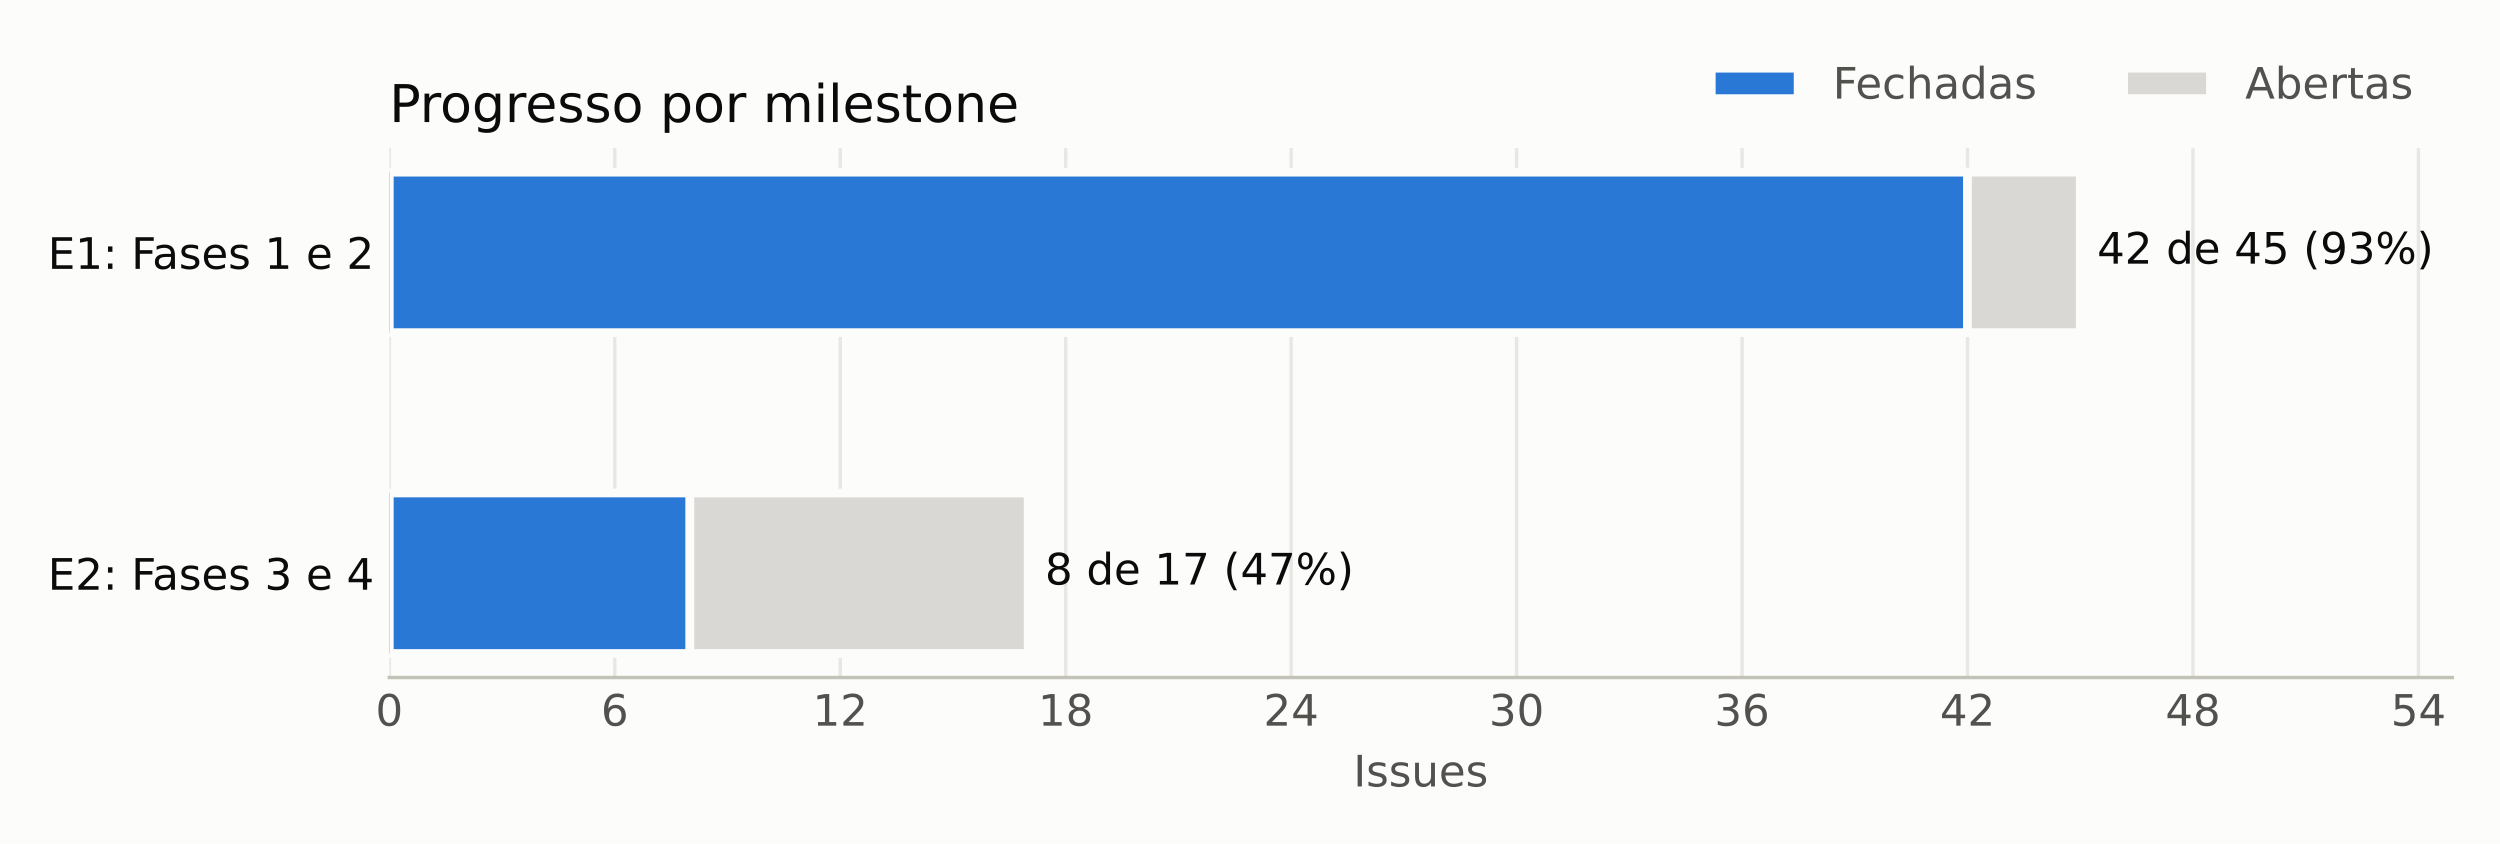
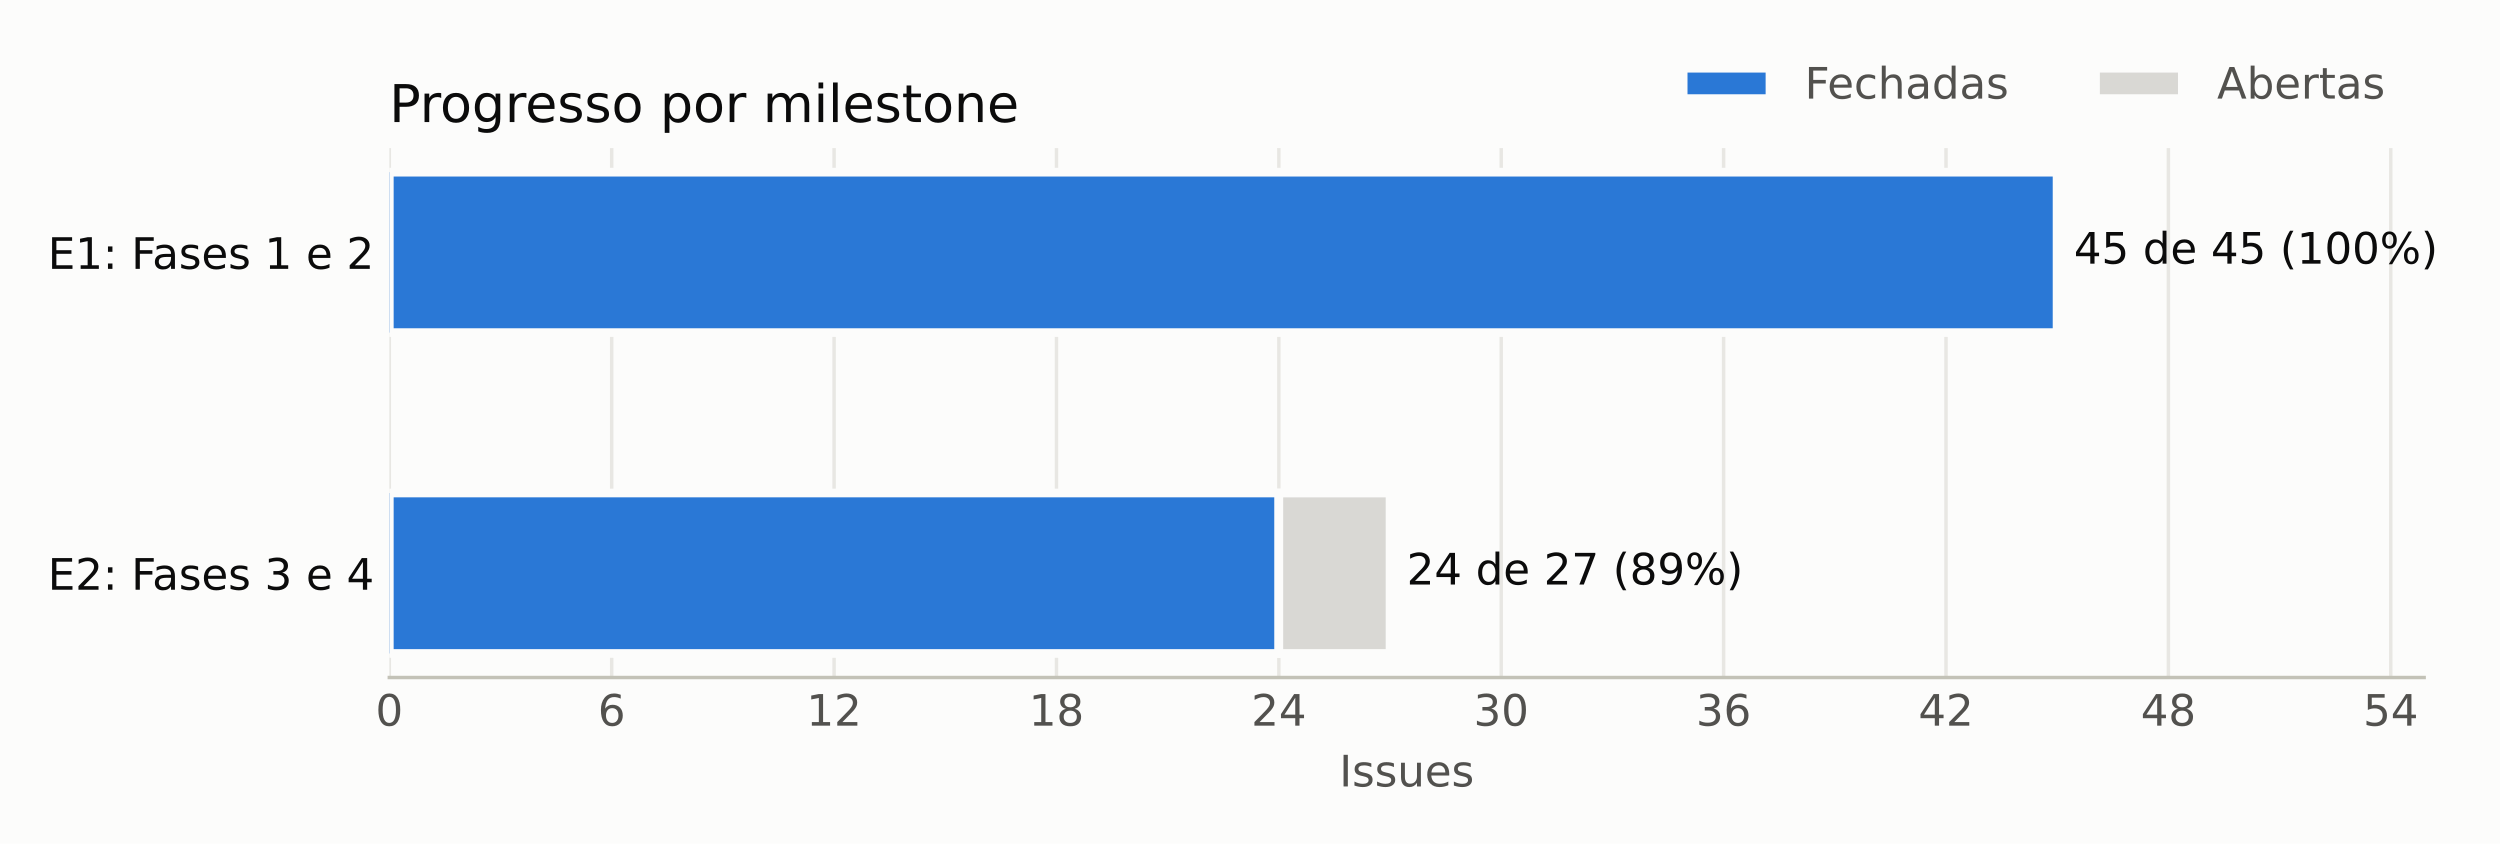
<svg xmlns="http://www.w3.org/2000/svg" xmlns:xlink="http://www.w3.org/1999/xlink" width="576pt" height="194.4pt" viewBox="0 0 576 194.4" version="1.1">
  <defs>
    <style type="text/css">*{stroke-linejoin: round; stroke-linecap: butt}</style>
  </defs>
  <g id="figure_1">
    <g id="patch_1">
      <path d="M 0 194.4  L 576 194.4  L 576 0  L 0 0  z " style="fill: #fcfcfb" />
    </g>
    <g id="axes_1">
      <g id="patch_2">
-         <path d="M 89.698 156.1  L 564.999 156.1  L 564.999 34.122  L 89.698 34.122  z " style="fill: #fcfcfb" />
+         <path d="M 89.698 156.1  L 558.519 156.1  L 558.519 34.122  L 89.698 34.122  z " style="fill: #fcfcfb" />
      </g>
      <g id="matplotlib.axis_1">
        <g id="xtick_1">
          <g id="line2d_1">
-             <path d="M 89.698 156.1  L 89.698 34.122  " clip-path="url(#pecab072fe0)" style="fill: none; stroke: #e8e7e3; stroke-width: 0.8; stroke-linecap: square" />
+             <path d="M 89.698 156.1  L 89.698 34.122  " clip-path="url(#pfed12d798f)" style="fill: none; stroke: #e8e7e3; stroke-width: 0.8; stroke-linecap: square" />
          </g>
          <g id="line2d_2" />
          <g id="text_1">
            <g style="fill: #52514e" transform="translate(86.51625 167.1977) scale(0.1 -0.1)">
              <defs>
                <path id="DejaVuSans-13" d="M 2034 4250  Q 1547 4250 1301 3770  Q 1056 3291 1056 2328  Q 1056 1369 1301 889  Q 1547 409 2034 409  Q 2525 409 2770 889  Q 3016 1369 3016 2328  Q 3016 3291 2770 3770  Q 2525 4250 2034 4250  z M 2034 4750  Q 2819 4750 3233 4129  Q 3647 3509 3647 2328  Q 3647 1150 3233 529  Q 2819 -91 2034 -91  Q 1250 -91 836 529  Q 422 1150 422 2328  Q 422 3509 836 4129  Q 1250 4750 2034 4750  z " transform="scale(0.015625)" />
              </defs>
              <use xlink:href="#DejaVuSans-13" />
            </g>
          </g>
        </g>
        <g id="xtick_2">
          <g id="line2d_3">
-             <path d="M 141.643 156.1  L 141.643 34.122  " clip-path="url(#pecab072fe0)" style="fill: none; stroke: #e8e7e3; stroke-width: 0.8; stroke-linecap: square" />
+             <path d="M 140.935 156.1  L 140.935 34.122  " clip-path="url(#pfed12d798f)" style="fill: none; stroke: #e8e7e3; stroke-width: 0.8; stroke-linecap: square" />
          </g>
          <g id="line2d_4" />
          <g id="text_2">
-             <g style="fill: #52514e" transform="translate(138.4618 167.1977) scale(0.1 -0.1)">
+             <g style="fill: #52514e" transform="translate(137.7536 167.1977) scale(0.1 -0.1)">
              <defs>
                <path id="DejaVuSans-19" d="M 2113 2584  Q 1688 2584 1439 2293  Q 1191 2003 1191 1497  Q 1191 994 1439 701  Q 1688 409 2113 409  Q 2538 409 2786 701  Q 3034 994 3034 1497  Q 3034 2003 2786 2293  Q 2538 2584 2113 2584  z M 3366 4563  L 3366 3988  Q 3128 4100 2886 4159  Q 2644 4219 2406 4219  Q 1781 4219 1451 3797  Q 1122 3375 1075 2522  Q 1259 2794 1537 2939  Q 1816 3084 2150 3084  Q 2853 3084 3261 2657  Q 3669 2231 3669 1497  Q 3669 778 3244 343  Q 2819 -91 2113 -91  Q 1303 -91 875 529  Q 447 1150 447 2328  Q 447 3434 972 4092  Q 1497 4750 2381 4750  Q 2619 4750 2861 4703  Q 3103 4656 3366 4563  z " transform="scale(0.015625)" />
              </defs>
              <use xlink:href="#DejaVuSans-19" />
            </g>
          </g>
        </g>
        <g id="xtick_3">
          <g id="line2d_5">
-             <path d="M 193.589 156.1  L 193.589 34.122  " clip-path="url(#pecab072fe0)" style="fill: none; stroke: #e8e7e3; stroke-width: 0.8; stroke-linecap: square" />
+             <path d="M 192.172 156.1  L 192.172 34.122  " clip-path="url(#pfed12d798f)" style="fill: none; stroke: #e8e7e3; stroke-width: 0.8; stroke-linecap: square" />
          </g>
          <g id="line2d_6" />
          <g id="text_3">
-             <g style="fill: #52514e" transform="translate(187.2261 167.1977) scale(0.1 -0.1)">
+             <g style="fill: #52514e" transform="translate(185.8097 167.1977) scale(0.1 -0.1)">
              <defs>
                <path id="DejaVuSans-14" d="M 794 531  L 1825 531  L 1825 4091  L 703 3866  L 703 4441  L 1819 4666  L 2450 4666  L 2450 531  L 3481 531  L 3481 0  L 794 0  L 794 531  z " transform="scale(0.015625)" />
                <path id="DejaVuSans-15" d="M 1228 531  L 3431 531  L 3431 0  L 469 0  L 469 531  Q 828 903 1448 1529  Q 2069 2156 2228 2338  Q 2531 2678 2651 2914  Q 2772 3150 2772 3378  Q 2772 3750 2511 3984  Q 2250 4219 1831 4219  Q 1534 4219 1204 4116  Q 875 4013 500 3803  L 500 4441  Q 881 4594 1212 4672  Q 1544 4750 1819 4750  Q 2544 4750 2975 4387  Q 3406 4025 3406 3419  Q 3406 3131 3298 2873  Q 3191 2616 2906 2266  Q 2828 2175 2409 1742  Q 1991 1309 1228 531  z " transform="scale(0.015625)" />
              </defs>
              <use xlink:href="#DejaVuSans-14" />
              <use xlink:href="#DejaVuSans-15" transform="translate(63.625 0)" />
            </g>
          </g>
        </g>
        <g id="xtick_4">
          <g id="line2d_7">
-             <path d="M 245.534 156.1  L 245.534 34.122  " clip-path="url(#pecab072fe0)" style="fill: none; stroke: #e8e7e3; stroke-width: 0.8; stroke-linecap: square" />
+             <path d="M 243.41 156.1  L 243.41 34.122  " clip-path="url(#pfed12d798f)" style="fill: none; stroke: #e8e7e3; stroke-width: 0.8; stroke-linecap: square" />
          </g>
          <g id="line2d_8" />
          <g id="text_4">
-             <g style="fill: #52514e" transform="translate(239.1717 167.1977) scale(0.1 -0.1)">
+             <g style="fill: #52514e" transform="translate(237.0471 167.1977) scale(0.1 -0.1)">
              <defs>
                <path id="DejaVuSans-1b" d="M 2034 2216  Q 1584 2216 1326 1975  Q 1069 1734 1069 1313  Q 1069 891 1326 650  Q 1584 409 2034 409  Q 2484 409 2743 651  Q 3003 894 3003 1313  Q 3003 1734 2745 1975  Q 2488 2216 2034 2216  z M 1403 2484  Q 997 2584 770 2862  Q 544 3141 544 3541  Q 544 4100 942 4425  Q 1341 4750 2034 4750  Q 2731 4750 3128 4425  Q 3525 4100 3525 3541  Q 3525 3141 3298 2862  Q 3072 2584 2669 2484  Q 3125 2378 3379 2068  Q 3634 1759 3634 1313  Q 3634 634 3220 271  Q 2806 -91 2034 -91  Q 1263 -91 848 271  Q 434 634 434 1313  Q 434 1759 690 2068  Q 947 2378 1403 2484  z M 1172 3481  Q 1172 3119 1398 2916  Q 1625 2713 2034 2713  Q 2441 2713 2670 2916  Q 2900 3119 2900 3481  Q 2900 3844 2670 4047  Q 2441 4250 2034 4250  Q 1625 4250 1398 4047  Q 1172 3844 1172 3481  z " transform="scale(0.015625)" />
              </defs>
              <use xlink:href="#DejaVuSans-14" />
              <use xlink:href="#DejaVuSans-1b" transform="translate(63.625 0)" />
            </g>
          </g>
        </g>
        <g id="xtick_5">
          <g id="line2d_9">
-             <path d="M 297.48 156.1  L 297.48 34.122  " clip-path="url(#pecab072fe0)" style="fill: none; stroke: #e8e7e3; stroke-width: 0.8; stroke-linecap: square" />
+             <path d="M 294.647 156.1  L 294.647 34.122  " clip-path="url(#pfed12d798f)" style="fill: none; stroke: #e8e7e3; stroke-width: 0.8; stroke-linecap: square" />
          </g>
          <g id="line2d_10" />
          <g id="text_5">
-             <g style="fill: #52514e" transform="translate(291.1172 167.1977) scale(0.1 -0.1)">
+             <g style="fill: #52514e" transform="translate(288.2844 167.1977) scale(0.1 -0.1)">
              <defs>
                <path id="DejaVuSans-17" d="M 2419 4116  L 825 1625  L 2419 1625  L 2419 4116  z M 2253 4666  L 3047 4666  L 3047 1625  L 3713 1625  L 3713 1100  L 3047 1100  L 3047 0  L 2419 0  L 2419 1100  L 313 1100  L 313 1709  L 2253 4666  z " transform="scale(0.015625)" />
              </defs>
              <use xlink:href="#DejaVuSans-15" />
              <use xlink:href="#DejaVuSans-17" transform="translate(63.625 0)" />
            </g>
          </g>
        </g>
        <g id="xtick_6">
          <g id="line2d_11">
-             <path d="M 349.425 156.1  L 349.425 34.122  " clip-path="url(#pecab072fe0)" style="fill: none; stroke: #e8e7e3; stroke-width: 0.8; stroke-linecap: square" />
+             <path d="M 345.884 156.1  L 345.884 34.122  " clip-path="url(#pfed12d798f)" style="fill: none; stroke: #e8e7e3; stroke-width: 0.8; stroke-linecap: square" />
          </g>
          <g id="line2d_12" />
          <g id="text_6">
-             <g style="fill: #52514e" transform="translate(343.0628 167.1977) scale(0.1 -0.1)">
+             <g style="fill: #52514e" transform="translate(339.5218 167.1977) scale(0.1 -0.1)">
              <defs>
                <path id="DejaVuSans-16" d="M 2597 2516  Q 3050 2419 3304 2112  Q 3559 1806 3559 1356  Q 3559 666 3084 287  Q 2609 -91 1734 -91  Q 1441 -91 1130 -33  Q 819 25 488 141  L 488 750  Q 750 597 1062 519  Q 1375 441 1716 441  Q 2309 441 2620 675  Q 2931 909 2931 1356  Q 2931 1769 2642 2001  Q 2353 2234 1838 2234  L 1294 2234  L 1294 2753  L 1863 2753  Q 2328 2753 2575 2939  Q 2822 3125 2822 3475  Q 2822 3834 2567 4026  Q 2313 4219 1838 4219  Q 1578 4219 1281 4162  Q 984 4106 628 3988  L 628 4550  Q 988 4650 1302 4700  Q 1616 4750 1894 4750  Q 2613 4750 3031 4423  Q 3450 4097 3450 3541  Q 3450 3153 3228 2886  Q 3006 2619 2597 2516  z " transform="scale(0.015625)" />
              </defs>
              <use xlink:href="#DejaVuSans-16" />
              <use xlink:href="#DejaVuSans-13" transform="translate(63.625 0)" />
            </g>
          </g>
        </g>
        <g id="xtick_7">
          <g id="line2d_13">
-             <path d="M 401.371 156.1  L 401.371 34.122  " clip-path="url(#pecab072fe0)" style="fill: none; stroke: #e8e7e3; stroke-width: 0.8; stroke-linecap: square" />
+             <path d="M 397.122 156.1  L 397.122 34.122  " clip-path="url(#pfed12d798f)" style="fill: none; stroke: #e8e7e3; stroke-width: 0.8; stroke-linecap: square" />
          </g>
          <g id="line2d_14" />
          <g id="text_7">
-             <g style="fill: #52514e" transform="translate(395.0083 167.1977) scale(0.1 -0.1)">
+             <g style="fill: #52514e" transform="translate(390.7592 167.1977) scale(0.1 -0.1)">
              <use xlink:href="#DejaVuSans-16" />
              <use xlink:href="#DejaVuSans-19" transform="translate(63.625 0)" />
            </g>
          </g>
        </g>
        <g id="xtick_8">
          <g id="line2d_15">
-             <path d="M 453.316 156.1  L 453.316 34.122  " clip-path="url(#pecab072fe0)" style="fill: none; stroke: #e8e7e3; stroke-width: 0.8; stroke-linecap: square" />
+             <path d="M 448.359 156.1  L 448.359 34.122  " clip-path="url(#pfed12d798f)" style="fill: none; stroke: #e8e7e3; stroke-width: 0.8; stroke-linecap: square" />
          </g>
          <g id="line2d_16" />
          <g id="text_8">
-             <g style="fill: #52514e" transform="translate(446.9539 167.1977) scale(0.1 -0.1)">
+             <g style="fill: #52514e" transform="translate(441.9965 167.1977) scale(0.1 -0.1)">
              <use xlink:href="#DejaVuSans-17" />
              <use xlink:href="#DejaVuSans-15" transform="translate(63.625 0)" />
            </g>
          </g>
        </g>
        <g id="xtick_9">
          <g id="line2d_17">
-             <path d="M 505.262 156.1  L 505.262 34.122  " clip-path="url(#pecab072fe0)" style="fill: none; stroke: #e8e7e3; stroke-width: 0.8; stroke-linecap: square" />
+             <path d="M 499.596 156.1  L 499.596 34.122  " clip-path="url(#pfed12d798f)" style="fill: none; stroke: #e8e7e3; stroke-width: 0.8; stroke-linecap: square" />
          </g>
          <g id="line2d_18" />
          <g id="text_9">
-             <g style="fill: #52514e" transform="translate(498.8995 167.1977) scale(0.1 -0.1)">
+             <g style="fill: #52514e" transform="translate(493.2339 167.1977) scale(0.1 -0.1)">
              <use xlink:href="#DejaVuSans-17" />
              <use xlink:href="#DejaVuSans-1b" transform="translate(63.625 0)" />
            </g>
          </g>
        </g>
        <g id="xtick_10">
          <g id="line2d_19">
-             <path d="M 557.208 156.1  L 557.208 34.122  " clip-path="url(#pecab072fe0)" style="fill: none; stroke: #e8e7e3; stroke-width: 0.8; stroke-linecap: square" />
+             <path d="M 550.834 156.1  L 550.834 34.122  " clip-path="url(#pfed12d798f)" style="fill: none; stroke: #e8e7e3; stroke-width: 0.8; stroke-linecap: square" />
          </g>
          <g id="line2d_20" />
          <g id="text_10">
-             <g style="fill: #52514e" transform="translate(550.845 167.1977) scale(0.1 -0.1)">
+             <g style="fill: #52514e" transform="translate(544.4712 167.1977) scale(0.1 -0.1)">
              <defs>
                <path id="DejaVuSans-18" d="M 691 4666  L 3169 4666  L 3169 4134  L 1269 4134  L 1269 2991  Q 1406 3038 1543 3061  Q 1681 3084 1819 3084  Q 2600 3084 3056 2656  Q 3513 2228 3513 1497  Q 3513 744 3044 326  Q 2575 -91 1722 -91  Q 1428 -91 1123 -41  Q 819 9 494 109  L 494 744  Q 775 591 1075 516  Q 1375 441 1709 441  Q 2250 441 2565 725  Q 2881 1009 2881 1497  Q 2881 1984 2565 2268  Q 2250 2553 1709 2553  Q 1456 2553 1204 2497  Q 953 2441 691 2322  L 691 4666  z " transform="scale(0.015625)" />
              </defs>
              <use xlink:href="#DejaVuSans-18" />
              <use xlink:href="#DejaVuSans-17" transform="translate(63.625 0)" />
            </g>
          </g>
        </g>
        <g id="text_11">
-           <g style="fill: #52514e" transform="translate(311.814 181.1977) scale(0.1 -0.1)">
+           <g style="fill: #52514e" transform="translate(308.574 181.1977) scale(0.1 -0.1)">
            <defs>
              <path id="DejaVuSans-2c" d="M 628 4666  L 1259 4666  L 1259 0  L 628 0  L 628 4666  z " transform="scale(0.015625)" />
              <path id="DejaVuSans-56" d="M 2834 3397  L 2834 2853  Q 2591 2978 2328 3040  Q 2066 3103 1784 3103  Q 1356 3103 1142 2972  Q 928 2841 928 2578  Q 928 2378 1081 2264  Q 1234 2150 1697 2047  L 1894 2003  Q 2506 1872 2764 1633  Q 3022 1394 3022 966  Q 3022 478 2636 193  Q 2250 -91 1575 -91  Q 1294 -91 989 -36  Q 684 19 347 128  L 347 722  Q 666 556 975 473  Q 1284 391 1588 391  Q 1994 391 2212 530  Q 2431 669 2431 922  Q 2431 1156 2273 1281  Q 2116 1406 1581 1522  L 1381 1569  Q 847 1681 609 1914  Q 372 2147 372 2553  Q 372 3047 722 3315  Q 1072 3584 1716 3584  Q 2034 3584 2315 3537  Q 2597 3491 2834 3397  z " transform="scale(0.015625)" />
              <path id="DejaVuSans-58" d="M 544 1381  L 544 3500  L 1119 3500  L 1119 1403  Q 1119 906 1312 657  Q 1506 409 1894 409  Q 2359 409 2629 706  Q 2900 1003 2900 1516  L 2900 3500  L 3475 3500  L 3475 0  L 2900 0  L 2900 538  Q 2691 219 2414 64  Q 2138 -91 1772 -91  Q 1169 -91 856 284  Q 544 659 544 1381  z M 1991 3584  L 1991 3584  z " transform="scale(0.015625)" />
              <path id="DejaVuSans-48" d="M 3597 1894  L 3597 1613  L 953 1613  Q 991 1019 1311 708  Q 1631 397 2203 397  Q 2534 397 2845 478  Q 3156 559 3463 722  L 3463 178  Q 3153 47 2828 -22  Q 2503 -91 2169 -91  Q 1331 -91 842 396  Q 353 884 353 1716  Q 353 2575 817 3079  Q 1281 3584 2069 3584  Q 2775 3584 3186 3129  Q 3597 2675 3597 1894  z M 3022 2063  Q 3016 2534 2758 2815  Q 2500 3097 2075 3097  Q 1594 3097 1305 2825  Q 1016 2553 972 2059  L 3022 2063  z " transform="scale(0.015625)" />
            </defs>
            <use xlink:href="#DejaVuSans-2c" />
            <use xlink:href="#DejaVuSans-56" transform="translate(29.5 0)" />
            <use xlink:href="#DejaVuSans-56" transform="translate(81.59375 0)" />
            <use xlink:href="#DejaVuSans-58" transform="translate(133.6875 0)" />
            <use xlink:href="#DejaVuSans-48" transform="translate(197.0625 0)" />
            <use xlink:href="#DejaVuSans-56" transform="translate(258.5938 0)" />
          </g>
        </g>
      </g>
      <g id="matplotlib.axis_2">
        <g id="ytick_1">
          <g id="line2d_21" />
          <g id="text_12">
            <g style="fill: #0b0b0b" transform="translate(11.0225 135.8729) scale(0.1 -0.1)">
              <defs>
                <path id="DejaVuSans-28" d="M 628 4666  L 3578 4666  L 3578 4134  L 1259 4134  L 1259 2753  L 3481 2753  L 3481 2222  L 1259 2222  L 1259 531  L 3634 531  L 3634 0  L 628 0  L 628 4666  z " transform="scale(0.015625)" />
                <path id="DejaVuSans-1d" d="M 750 794  L 1409 794  L 1409 0  L 750 0  L 750 794  z M 750 3309  L 1409 3309  L 1409 2516  L 750 2516  L 750 3309  z " transform="scale(0.015625)" />
                <path id="DejaVuSans-3" transform="scale(0.015625)" />
                <path id="DejaVuSans-29" d="M 628 4666  L 3309 4666  L 3309 4134  L 1259 4134  L 1259 2759  L 3109 2759  L 3109 2228  L 1259 2228  L 1259 0  L 628 0  L 628 4666  z " transform="scale(0.015625)" />
                <path id="DejaVuSans-44" d="M 2194 1759  Q 1497 1759 1228 1600  Q 959 1441 959 1056  Q 959 750 1161 570  Q 1363 391 1709 391  Q 2188 391 2477 730  Q 2766 1069 2766 1631  L 2766 1759  L 2194 1759  z M 3341 1997  L 3341 0  L 2766 0  L 2766 531  Q 2569 213 2275 61  Q 1981 -91 1556 -91  Q 1019 -91 701 211  Q 384 513 384 1019  Q 384 1609 779 1909  Q 1175 2209 1959 2209  L 2766 2209  L 2766 2266  Q 2766 2663 2505 2880  Q 2244 3097 1772 3097  Q 1472 3097 1187 3025  Q 903 2953 641 2809  L 641 3341  Q 956 3463 1253 3523  Q 1550 3584 1831 3584  Q 2591 3584 2966 3190  Q 3341 2797 3341 1997  z " transform="scale(0.015625)" />
              </defs>
              <use xlink:href="#DejaVuSans-28" />
              <use xlink:href="#DejaVuSans-15" transform="translate(63.1875 0)" />
              <use xlink:href="#DejaVuSans-1d" transform="translate(126.8125 0)" />
              <use xlink:href="#DejaVuSans-3" transform="translate(160.5 0)" />
              <use xlink:href="#DejaVuSans-29" transform="translate(192.2812 0)" />
              <use xlink:href="#DejaVuSans-44" transform="translate(240.625 0)" />
              <use xlink:href="#DejaVuSans-56" transform="translate(301.9062 0)" />
              <use xlink:href="#DejaVuSans-48" transform="translate(354 0)" />
              <use xlink:href="#DejaVuSans-56" transform="translate(415.5312 0)" />
              <use xlink:href="#DejaVuSans-3" transform="translate(467.625 0)" />
              <use xlink:href="#DejaVuSans-16" transform="translate(499.4062 0)" />
              <use xlink:href="#DejaVuSans-3" transform="translate(563.0312 0)" />
              <use xlink:href="#DejaVuSans-48" transform="translate(594.8125 0)" />
              <use xlink:href="#DejaVuSans-3" transform="translate(656.3438 0)" />
              <use xlink:href="#DejaVuSans-17" transform="translate(688.125 0)" />
            </g>
          </g>
        </g>
        <g id="ytick_2">
          <g id="line2d_22" />
          <g id="text_13">
            <g style="fill: #0b0b0b" transform="translate(11.0225 61.94707) scale(0.1 -0.1)">
              <use xlink:href="#DejaVuSans-28" />
              <use xlink:href="#DejaVuSans-14" transform="translate(63.1875 0)" />
              <use xlink:href="#DejaVuSans-1d" transform="translate(126.8125 0)" />
              <use xlink:href="#DejaVuSans-3" transform="translate(160.5 0)" />
              <use xlink:href="#DejaVuSans-29" transform="translate(192.2812 0)" />
              <use xlink:href="#DejaVuSans-44" transform="translate(240.625 0)" />
              <use xlink:href="#DejaVuSans-56" transform="translate(301.9062 0)" />
              <use xlink:href="#DejaVuSans-48" transform="translate(354 0)" />
              <use xlink:href="#DejaVuSans-56" transform="translate(415.5312 0)" />
              <use xlink:href="#DejaVuSans-3" transform="translate(467.625 0)" />
              <use xlink:href="#DejaVuSans-14" transform="translate(499.4062 0)" />
              <use xlink:href="#DejaVuSans-3" transform="translate(563.0312 0)" />
              <use xlink:href="#DejaVuSans-48" transform="translate(594.8125 0)" />
              <use xlink:href="#DejaVuSans-3" transform="translate(656.3438 0)" />
              <use xlink:href="#DejaVuSans-15" transform="translate(688.125 0)" />
            </g>
          </g>
        </g>
      </g>
      <g id="patch_3">
-         <path d="M 89.698 150.556  L 158.958 150.556  L 158.958 113.593  L 89.698 113.593  z " clip-path="url(#pecab072fe0)" style="fill: #2a78d6; stroke: #fcfcfb; stroke-width: 2; stroke-linejoin: miter" />
+         <path d="M 89.698 150.556  L 294.647 150.556  L 294.647 113.593  L 89.698 113.593  z " clip-path="url(#pfed12d798f)" style="fill: #2a78d6; stroke: #fcfcfb; stroke-width: 2; stroke-linejoin: miter" />
      </g>
      <g id="patch_4">
-         <path d="M 89.698 76.63  L 453.316 76.63  L 453.316 39.667  L 89.698 39.667  z " clip-path="url(#pecab072fe0)" style="fill: #2a78d6; stroke: #fcfcfb; stroke-width: 2; stroke-linejoin: miter" />
+         <path d="M 89.698 76.63  L 473.978 76.63  L 473.978 39.667  L 89.698 39.667  z " clip-path="url(#pfed12d798f)" style="fill: #2a78d6; stroke: #fcfcfb; stroke-width: 2; stroke-linejoin: miter" />
      </g>
      <g id="patch_5">
-         <path d="M 158.958 150.556  L 236.877 150.556  L 236.877 113.593  L 158.958 113.593  z " clip-path="url(#pecab072fe0)" style="fill: #d9d8d4; stroke: #fcfcfb; stroke-width: 2; stroke-linejoin: miter" />
+         <path d="M 294.647 150.556  L 320.266 150.556  L 320.266 113.593  L 294.647 113.593  z " clip-path="url(#pfed12d798f)" style="fill: #d9d8d4; stroke: #fcfcfb; stroke-width: 2; stroke-linejoin: miter" />
      </g>
      <g id="patch_6">
-         <path d="M 453.316 76.63  L 479.289 76.63  L 479.289 39.667  L 453.316 39.667  z " clip-path="url(#pecab072fe0)" style="fill: #d9d8d4; stroke: #fcfcfb; stroke-width: 2; stroke-linejoin: miter" />
+         <path d="M 473.978 76.63  L 473.978 76.63  L 473.978 39.667  L 473.978 39.667  z " clip-path="url(#pfed12d798f)" style="fill: #d9d8d4; stroke: #fcfcfb; stroke-width: 2; stroke-linejoin: miter" />
      </g>
      <g id="patch_7">
-         <path d="M 89.698 156.1  L 564.999 156.1  " style="fill: none; stroke: #c3c2b7; stroke-width: 0.8; stroke-linejoin: miter; stroke-linecap: square" />
+         <path d="M 89.698 156.1  L 558.519 156.1  " style="fill: none; stroke: #c3c2b7; stroke-width: 0.8; stroke-linejoin: miter; stroke-linecap: square" />
      </g>
      <g id="text_14">
-         <g style="fill: #0b0b0b" transform="translate(240.7725 134.6721) scale(0.1 -0.1)">
+         <g style="fill: #0b0b0b" transform="translate(324.1084 134.6721) scale(0.1 -0.1)">
          <defs>
            <path id="DejaVuSans-47" d="M 2906 2969  L 2906 4863  L 3481 4863  L 3481 0  L 2906 0  L 2906 525  Q 2725 213 2448 61  Q 2172 -91 1784 -91  Q 1150 -91 751 415  Q 353 922 353 1747  Q 353 2572 751 3078  Q 1150 3584 1784 3584  Q 2172 3584 2448 3432  Q 2725 3281 2906 2969  z M 947 1747  Q 947 1113 1208 752  Q 1469 391 1925 391  Q 2381 391 2643 752  Q 2906 1113 2906 1747  Q 2906 2381 2643 2742  Q 2381 3103 1925 3103  Q 1469 3103 1208 2742  Q 947 2381 947 1747  z " transform="scale(0.015625)" />
            <path id="DejaVuSans-1a" d="M 525 4666  L 3525 4666  L 3525 4397  L 1831 0  L 1172 0  L 2766 4134  L 525 4134  L 525 4666  z " transform="scale(0.015625)" />
            <path id="DejaVuSans-b" d="M 1984 4856  Q 1566 4138 1362 3434  Q 1159 2731 1159 2009  Q 1159 1288 1364 580  Q 1569 -128 1984 -844  L 1484 -844  Q 1016 -109 783 600  Q 550 1309 550 2009  Q 550 2706 781 3412  Q 1013 4119 1484 4856  L 1984 4856  z " transform="scale(0.015625)" />
+             <path id="DejaVuSans-1c" d="M 703 97  L 703 672  Q 941 559 1184 500  Q 1428 441 1663 441  Q 2288 441 2617 861  Q 2947 1281 2994 2138  Q 2813 1869 2534 1725  Q 2256 1581 1919 1581  Q 1219 1581 811 2004  Q 403 2428 403 3163  Q 403 3881 828 4315  Q 1253 4750 1959 4750  Q 2769 4750 3195 4129  Q 3622 3509 3622 2328  Q 3622 1225 3098 567  Q 2575 -91 1691 -91  Q 1453 -91 1209 -44  Q 966 3 703 97  z M 1959 2075  Q 2384 2075 2632 2365  Q 2881 2656 2881 3163  Q 2881 3666 2632 3958  Q 2384 4250 1959 4250  Q 1534 4250 1286 3958  Q 1038 3666 1038 3163  Q 1038 2656 1286 2365  Q 1534 2075 1959 2075  z " transform="scale(0.015625)" />
            <path id="DejaVuSans-8" d="M 4653 2053  Q 4381 2053 4226 1822  Q 4072 1591 4072 1178  Q 4072 772 4226 539  Q 4381 306 4653 306  Q 4919 306 5073 539  Q 5228 772 5228 1178  Q 5228 1588 5073 1820  Q 4919 2053 4653 2053  z M 4653 2450  Q 5147 2450 5437 2106  Q 5728 1763 5728 1178  Q 5728 594 5436 251  Q 5144 -91 4653 -91  Q 4153 -91 3862 251  Q 3572 594 3572 1178  Q 3572 1766 3864 2108  Q 4156 2450 4653 2450  z M 1428 4353  Q 1159 4353 1004 4120  Q 850 3888 850 3481  Q 850 3069 1003 2837  Q 1156 2606 1428 2606  Q 1700 2606 1854 2837  Q 2009 3069 2009 3481  Q 2009 3884 1853 4118  Q 1697 4353 1428 4353  z M 4250 4750  L 4750 4750  L 1831 -91  L 1331 -91  L 4250 4750  z M 1428 4750  Q 1922 4750 2215 4408  Q 2509 4066 2509 3481  Q 2509 2891 2217 2550  Q 1925 2209 1428 2209  Q 931 2209 642 2551  Q 353 2894 353 3481  Q 353 4063 643 4406  Q 934 4750 1428 4750  z " transform="scale(0.015625)" />
            <path id="DejaVuSans-c" d="M 513 4856  L 1013 4856  Q 1481 4119 1714 3412  Q 1947 2706 1947 2009  Q 1947 1309 1714 600  Q 1481 -109 1013 -844  L 513 -844  Q 928 -128 1133 580  Q 1338 1288 1338 2009  Q 1338 2731 1133 3434  Q 928 4138 513 4856  z " transform="scale(0.015625)" />
          </defs>
-           <use xlink:href="#DejaVuSans-1b" />
-           <use xlink:href="#DejaVuSans-3" transform="translate(63.625 0)" />
-           <use xlink:href="#DejaVuSans-47" transform="translate(95.40625 0)" />
-           <use xlink:href="#DejaVuSans-48" transform="translate(158.8906 0)" />
-           <use xlink:href="#DejaVuSans-3" transform="translate(220.4219 0)" />
-           <use xlink:href="#DejaVuSans-14" transform="translate(252.2031 0)" />
-           <use xlink:href="#DejaVuSans-1a" transform="translate(315.8281 0)" />
-           <use xlink:href="#DejaVuSans-3" transform="translate(379.4531 0)" />
-           <use xlink:href="#DejaVuSans-b" transform="translate(411.2344 0)" />
-           <use xlink:href="#DejaVuSans-17" transform="translate(450.25 0)" />
-           <use xlink:href="#DejaVuSans-1a" transform="translate(513.875 0)" />
-           <use xlink:href="#DejaVuSans-8" transform="translate(577.5 0)" />
-           <use xlink:href="#DejaVuSans-c" transform="translate(672.5156 0)" />
+           <use xlink:href="#DejaVuSans-15" />
+           <use xlink:href="#DejaVuSans-17" transform="translate(63.625 0)" />
+           <use xlink:href="#DejaVuSans-3" transform="translate(127.25 0)" />
+           <use xlink:href="#DejaVuSans-47" transform="translate(159.0312 0)" />
+           <use xlink:href="#DejaVuSans-48" transform="translate(222.5156 0)" />
+           <use xlink:href="#DejaVuSans-3" transform="translate(284.0469 0)" />
+           <use xlink:href="#DejaVuSans-15" transform="translate(315.8281 0)" />
+           <use xlink:href="#DejaVuSans-1a" transform="translate(379.4531 0)" />
+           <use xlink:href="#DejaVuSans-3" transform="translate(443.0781 0)" />
+           <use xlink:href="#DejaVuSans-b" transform="translate(474.8594 0)" />
+           <use xlink:href="#DejaVuSans-1b" transform="translate(513.875 0)" />
+           <use xlink:href="#DejaVuSans-1c" transform="translate(577.5 0)" />
+           <use xlink:href="#DejaVuSans-8" transform="translate(641.125 0)" />
+           <use xlink:href="#DejaVuSans-c" transform="translate(736.1406 0)" />
        </g>
      </g>
      <g id="text_15">
-         <g style="fill: #0b0b0b" transform="translate(483.1851 60.74629) scale(0.1 -0.1)">
-           <defs>
-             <path id="DejaVuSans-1c" d="M 703 97  L 703 672  Q 941 559 1184 500  Q 1428 441 1663 441  Q 2288 441 2617 861  Q 2947 1281 2994 2138  Q 2813 1869 2534 1725  Q 2256 1581 1919 1581  Q 1219 1581 811 2004  Q 403 2428 403 3163  Q 403 3881 828 4315  Q 1253 4750 1959 4750  Q 2769 4750 3195 4129  Q 3622 3509 3622 2328  Q 3622 1225 3098 567  Q 2575 -91 1691 -91  Q 1453 -91 1209 -44  Q 966 3 703 97  z M 1959 2075  Q 2384 2075 2632 2365  Q 2881 2656 2881 3163  Q 2881 3666 2632 3958  Q 2384 4250 1959 4250  Q 1534 4250 1286 3958  Q 1038 3666 1038 3163  Q 1038 2656 1286 2365  Q 1534 2075 1959 2075  z " transform="scale(0.015625)" />
-           </defs>
+         <g style="fill: #0b0b0b" transform="translate(477.8205 60.74629) scale(0.1 -0.1)">
          <use xlink:href="#DejaVuSans-17" />
-           <use xlink:href="#DejaVuSans-15" transform="translate(63.625 0)" />
+           <use xlink:href="#DejaVuSans-18" transform="translate(63.625 0)" />
          <use xlink:href="#DejaVuSans-3" transform="translate(127.25 0)" />
          <use xlink:href="#DejaVuSans-47" transform="translate(159.0312 0)" />
          <use xlink:href="#DejaVuSans-48" transform="translate(222.5156 0)" />
          <use xlink:href="#DejaVuSans-3" transform="translate(284.0469 0)" />
          <use xlink:href="#DejaVuSans-17" transform="translate(315.8281 0)" />
          <use xlink:href="#DejaVuSans-18" transform="translate(379.4531 0)" />
          <use xlink:href="#DejaVuSans-3" transform="translate(443.0781 0)" />
          <use xlink:href="#DejaVuSans-b" transform="translate(474.8594 0)" />
-           <use xlink:href="#DejaVuSans-1c" transform="translate(513.875 0)" />
-           <use xlink:href="#DejaVuSans-16" transform="translate(577.5 0)" />
-           <use xlink:href="#DejaVuSans-8" transform="translate(641.125 0)" />
-           <use xlink:href="#DejaVuSans-c" transform="translate(736.1406 0)" />
+           <use xlink:href="#DejaVuSans-14" transform="translate(513.875 0)" />
+           <use xlink:href="#DejaVuSans-13" transform="translate(577.5 0)" />
+           <use xlink:href="#DejaVuSans-13" transform="translate(641.125 0)" />
+           <use xlink:href="#DejaVuSans-8" transform="translate(704.75 0)" />
+           <use xlink:href="#DejaVuSans-c" transform="translate(799.7656 0)" />
        </g>
      </g>
      <g id="text_16">
        <g style="fill: #0b0b0b" transform="translate(89.6975 28.12234) scale(0.12 -0.12)">
          <defs>
            <path id="DejaVuSans-33" d="M 1259 4147  L 1259 2394  L 2053 2394  Q 2494 2394 2734 2622  Q 2975 2850 2975 3272  Q 2975 3691 2734 3919  Q 2494 4147 2053 4147  L 1259 4147  z M 628 4666  L 2053 4666  Q 2838 4666 3239 4311  Q 3641 3956 3641 3272  Q 3641 2581 3239 2228  Q 2838 1875 2053 1875  L 1259 1875  L 1259 0  L 628 0  L 628 4666  z " transform="scale(0.015625)" />
            <path id="DejaVuSans-55" d="M 2631 2963  Q 2534 3019 2420 3045  Q 2306 3072 2169 3072  Q 1681 3072 1420 2755  Q 1159 2438 1159 1844  L 1159 0  L 581 0  L 581 3500  L 1159 3500  L 1159 2956  Q 1341 3275 1631 3429  Q 1922 3584 2338 3584  Q 2397 3584 2469 3576  Q 2541 3569 2628 3553  L 2631 2963  z " transform="scale(0.015625)" />
            <path id="DejaVuSans-52" d="M 1959 3097  Q 1497 3097 1228 2736  Q 959 2375 959 1747  Q 959 1119 1226 758  Q 1494 397 1959 397  Q 2419 397 2687 759  Q 2956 1122 2956 1747  Q 2956 2369 2687 2733  Q 2419 3097 1959 3097  z M 1959 3584  Q 2709 3584 3137 3096  Q 3566 2609 3566 1747  Q 3566 888 3137 398  Q 2709 -91 1959 -91  Q 1206 -91 779 398  Q 353 888 353 1747  Q 353 2609 779 3096  Q 1206 3584 1959 3584  z " transform="scale(0.015625)" />
            <path id="DejaVuSans-4a" d="M 2906 1791  Q 2906 2416 2648 2759  Q 2391 3103 1925 3103  Q 1463 3103 1205 2759  Q 947 2416 947 1791  Q 947 1169 1205 825  Q 1463 481 1925 481  Q 2391 481 2648 825  Q 2906 1169 2906 1791  z M 3481 434  Q 3481 -459 3084 -895  Q 2688 -1331 1869 -1331  Q 1566 -1331 1297 -1286  Q 1028 -1241 775 -1147  L 775 -588  Q 1028 -725 1275 -790  Q 1522 -856 1778 -856  Q 2344 -856 2625 -561  Q 2906 -266 2906 331  L 2906 616  Q 2728 306 2450 153  Q 2172 0 1784 0  Q 1141 0 747 490  Q 353 981 353 1791  Q 353 2603 747 3093  Q 1141 3584 1784 3584  Q 2172 3584 2450 3431  Q 2728 3278 2906 2969  L 2906 3500  L 3481 3500  L 3481 434  z " transform="scale(0.015625)" />
            <path id="DejaVuSans-53" d="M 1159 525  L 1159 -1331  L 581 -1331  L 581 3500  L 1159 3500  L 1159 2969  Q 1341 3281 1617 3432  Q 1894 3584 2278 3584  Q 2916 3584 3314 3078  Q 3713 2572 3713 1747  Q 3713 922 3314 415  Q 2916 -91 2278 -91  Q 1894 -91 1617 61  Q 1341 213 1159 525  z M 3116 1747  Q 3116 2381 2855 2742  Q 2594 3103 2138 3103  Q 1681 3103 1420 2742  Q 1159 2381 1159 1747  Q 1159 1113 1420 752  Q 1681 391 2138 391  Q 2594 391 2855 752  Q 3116 1113 3116 1747  z " transform="scale(0.015625)" />
            <path id="DejaVuSans-50" d="M 3328 2828  Q 3544 3216 3844 3400  Q 4144 3584 4550 3584  Q 5097 3584 5394 3201  Q 5691 2819 5691 2113  L 5691 0  L 5113 0  L 5113 2094  Q 5113 2597 4934 2840  Q 4756 3084 4391 3084  Q 3944 3084 3684 2787  Q 3425 2491 3425 1978  L 3425 0  L 2847 0  L 2847 2094  Q 2847 2600 2669 2842  Q 2491 3084 2119 3084  Q 1678 3084 1418 2786  Q 1159 2488 1159 1978  L 1159 0  L 581 0  L 581 3500  L 1159 3500  L 1159 2956  Q 1356 3278 1631 3431  Q 1906 3584 2284 3584  Q 2666 3584 2933 3390  Q 3200 3197 3328 2828  z " transform="scale(0.015625)" />
            <path id="DejaVuSans-4c" d="M 603 3500  L 1178 3500  L 1178 0  L 603 0  L 603 3500  z M 603 4863  L 1178 4863  L 1178 4134  L 603 4134  L 603 4863  z " transform="scale(0.015625)" />
            <path id="DejaVuSans-4f" d="M 603 4863  L 1178 4863  L 1178 0  L 603 0  L 603 4863  z " transform="scale(0.015625)" />
            <path id="DejaVuSans-57" d="M 1172 4494  L 1172 3500  L 2356 3500  L 2356 3053  L 1172 3053  L 1172 1153  Q 1172 725 1289 603  Q 1406 481 1766 481  L 2356 481  L 2356 0  L 1766 0  Q 1100 0 847 248  Q 594 497 594 1153  L 594 3053  L 172 3053  L 172 3500  L 594 3500  L 594 4494  L 1172 4494  z " transform="scale(0.015625)" />
            <path id="DejaVuSans-51" d="M 3513 2113  L 3513 0  L 2938 0  L 2938 2094  Q 2938 2591 2744 2837  Q 2550 3084 2163 3084  Q 1697 3084 1428 2787  Q 1159 2491 1159 1978  L 1159 0  L 581 0  L 581 3500  L 1159 3500  L 1159 2956  Q 1366 3272 1645 3428  Q 1925 3584 2291 3584  Q 2894 3584 3203 3211  Q 3513 2838 3513 2113  z " transform="scale(0.015625)" />
          </defs>
          <use xlink:href="#DejaVuSans-33" />
          <use xlink:href="#DejaVuSans-55" transform="translate(58.54688 0)" />
          <use xlink:href="#DejaVuSans-52" transform="translate(97.45312 0)" />
          <use xlink:href="#DejaVuSans-4a" transform="translate(158.6406 0)" />
          <use xlink:href="#DejaVuSans-55" transform="translate(222.125 0)" />
          <use xlink:href="#DejaVuSans-48" transform="translate(261.0312 0)" />
          <use xlink:href="#DejaVuSans-56" transform="translate(322.5625 0)" />
          <use xlink:href="#DejaVuSans-56" transform="translate(374.6562 0)" />
          <use xlink:href="#DejaVuSans-52" transform="translate(426.75 0)" />
          <use xlink:href="#DejaVuSans-3" transform="translate(487.9375 0)" />
          <use xlink:href="#DejaVuSans-53" transform="translate(519.7188 0)" />
          <use xlink:href="#DejaVuSans-52" transform="translate(583.2031 0)" />
          <use xlink:href="#DejaVuSans-55" transform="translate(644.3906 0)" />
          <use xlink:href="#DejaVuSans-3" transform="translate(685.5 0)" />
          <use xlink:href="#DejaVuSans-50" transform="translate(717.2812 0)" />
          <use xlink:href="#DejaVuSans-4c" transform="translate(814.6875 0)" />
          <use xlink:href="#DejaVuSans-4f" transform="translate(842.4688 0)" />
          <use xlink:href="#DejaVuSans-48" transform="translate(870.25 0)" />
          <use xlink:href="#DejaVuSans-56" transform="translate(931.7812 0)" />
          <use xlink:href="#DejaVuSans-57" transform="translate(983.875 0)" />
          <use xlink:href="#DejaVuSans-52" transform="translate(1023.078 0)" />
          <use xlink:href="#DejaVuSans-51" transform="translate(1084.266 0)" />
          <use xlink:href="#DejaVuSans-48" transform="translate(1147.641 0)" />
        </g>
      </g>
      <g id="legend_1">
        <g id="patch_8">
-           <path d="M 394.281 22.72  L 414.281 22.72  L 414.281 15.72  L 394.281 15.72  z " style="fill: #2a78d6; stroke: #fcfcfb; stroke-width: 2; stroke-linejoin: miter" />
+           <path d="M 387.801 22.72  L 407.801 22.72  L 407.801 15.72  L 387.801 15.72  z " style="fill: #2a78d6; stroke: #fcfcfb; stroke-width: 2; stroke-linejoin: miter" />
        </g>
        <g id="text_17">
-           <g style="fill: #52514e" transform="translate(422.2806 22.72) scale(0.1 -0.1)">
+           <g style="fill: #52514e" transform="translate(415.8006 22.72) scale(0.1 -0.1)">
            <defs>
              <path id="DejaVuSans-46" d="M 3122 3366  L 3122 2828  Q 2878 2963 2633 3030  Q 2388 3097 2138 3097  Q 1578 3097 1268 2742  Q 959 2388 959 1747  Q 959 1106 1268 751  Q 1578 397 2138 397  Q 2388 397 2633 464  Q 2878 531 3122 666  L 3122 134  Q 2881 22 2623 -34  Q 2366 -91 2075 -91  Q 1284 -91 818 406  Q 353 903 353 1747  Q 353 2603 823 3093  Q 1294 3584 2113 3584  Q 2378 3584 2631 3529  Q 2884 3475 3122 3366  z " transform="scale(0.015625)" />
              <path id="DejaVuSans-4b" d="M 3513 2113  L 3513 0  L 2938 0  L 2938 2094  Q 2938 2591 2744 2837  Q 2550 3084 2163 3084  Q 1697 3084 1428 2787  Q 1159 2491 1159 1978  L 1159 0  L 581 0  L 581 4863  L 1159 4863  L 1159 2956  Q 1366 3272 1645 3428  Q 1925 3584 2291 3584  Q 2894 3584 3203 3211  Q 3513 2838 3513 2113  z " transform="scale(0.015625)" />
            </defs>
            <use xlink:href="#DejaVuSans-29" />
            <use xlink:href="#DejaVuSans-48" transform="translate(52.04688 0)" />
            <use xlink:href="#DejaVuSans-46" transform="translate(113.5781 0)" />
            <use xlink:href="#DejaVuSans-4b" transform="translate(168.5625 0)" />
            <use xlink:href="#DejaVuSans-44" transform="translate(231.9375 0)" />
            <use xlink:href="#DejaVuSans-47" transform="translate(293.2188 0)" />
            <use xlink:href="#DejaVuSans-44" transform="translate(356.7031 0)" />
            <use xlink:href="#DejaVuSans-56" transform="translate(417.9844 0)" />
          </g>
        </g>
        <g id="patch_9">
-           <path d="M 489.288 22.72  L 509.288 22.72  L 509.288 15.72  L 489.288 15.72  z " style="fill: #d9d8d4; stroke: #fcfcfb; stroke-width: 2; stroke-linejoin: miter" />
+           <path d="M 482.808 22.72  L 502.808 22.72  L 502.808 15.72  L 482.808 15.72  z " style="fill: #d9d8d4; stroke: #fcfcfb; stroke-width: 2; stroke-linejoin: miter" />
        </g>
        <g id="text_18">
-           <g style="fill: #52514e" transform="translate(517.2884 22.72) scale(0.1 -0.1)">
+           <g style="fill: #52514e" transform="translate(510.8084 22.72) scale(0.1 -0.1)">
            <defs>
              <path id="DejaVuSans-24" d="M 2188 4044  L 1331 1722  L 3047 1722  L 2188 4044  z M 1831 4666  L 2547 4666  L 4325 0  L 3669 0  L 3244 1197  L 1141 1197  L 716 0  L 50 0  L 1831 4666  z " transform="scale(0.015625)" />
              <path id="DejaVuSans-45" d="M 3116 1747  Q 3116 2381 2855 2742  Q 2594 3103 2138 3103  Q 1681 3103 1420 2742  Q 1159 2381 1159 1747  Q 1159 1113 1420 752  Q 1681 391 2138 391  Q 2594 391 2855 752  Q 3116 1113 3116 1747  z M 1159 2969  Q 1341 3281 1617 3432  Q 1894 3584 2278 3584  Q 2916 3584 3314 3078  Q 3713 2572 3713 1747  Q 3713 922 3314 415  Q 2916 -91 2278 -91  Q 1894 -91 1617 61  Q 1341 213 1159 525  L 1159 0  L 581 0  L 581 4863  L 1159 4863  L 1159 2969  z " transform="scale(0.015625)" />
            </defs>
            <use xlink:href="#DejaVuSans-24" />
            <use xlink:href="#DejaVuSans-45" transform="translate(68.40625 0)" />
            <use xlink:href="#DejaVuSans-48" transform="translate(131.8906 0)" />
            <use xlink:href="#DejaVuSans-55" transform="translate(193.4219 0)" />
            <use xlink:href="#DejaVuSans-57" transform="translate(234.5312 0)" />
            <use xlink:href="#DejaVuSans-44" transform="translate(273.7344 0)" />
            <use xlink:href="#DejaVuSans-56" transform="translate(335.0156 0)" />
          </g>
        </g>
      </g>
    </g>
  </g>
  <defs>
-     <clipPath id="pecab072fe0">
-       <rect x="89.698" y="34.122" width="475.302" height="121.978" />
+     <clipPath id="pfed12d798f">
+       <rect x="89.698" y="34.122" width="468.822" height="121.978" />
    </clipPath>
  </defs>
</svg>
